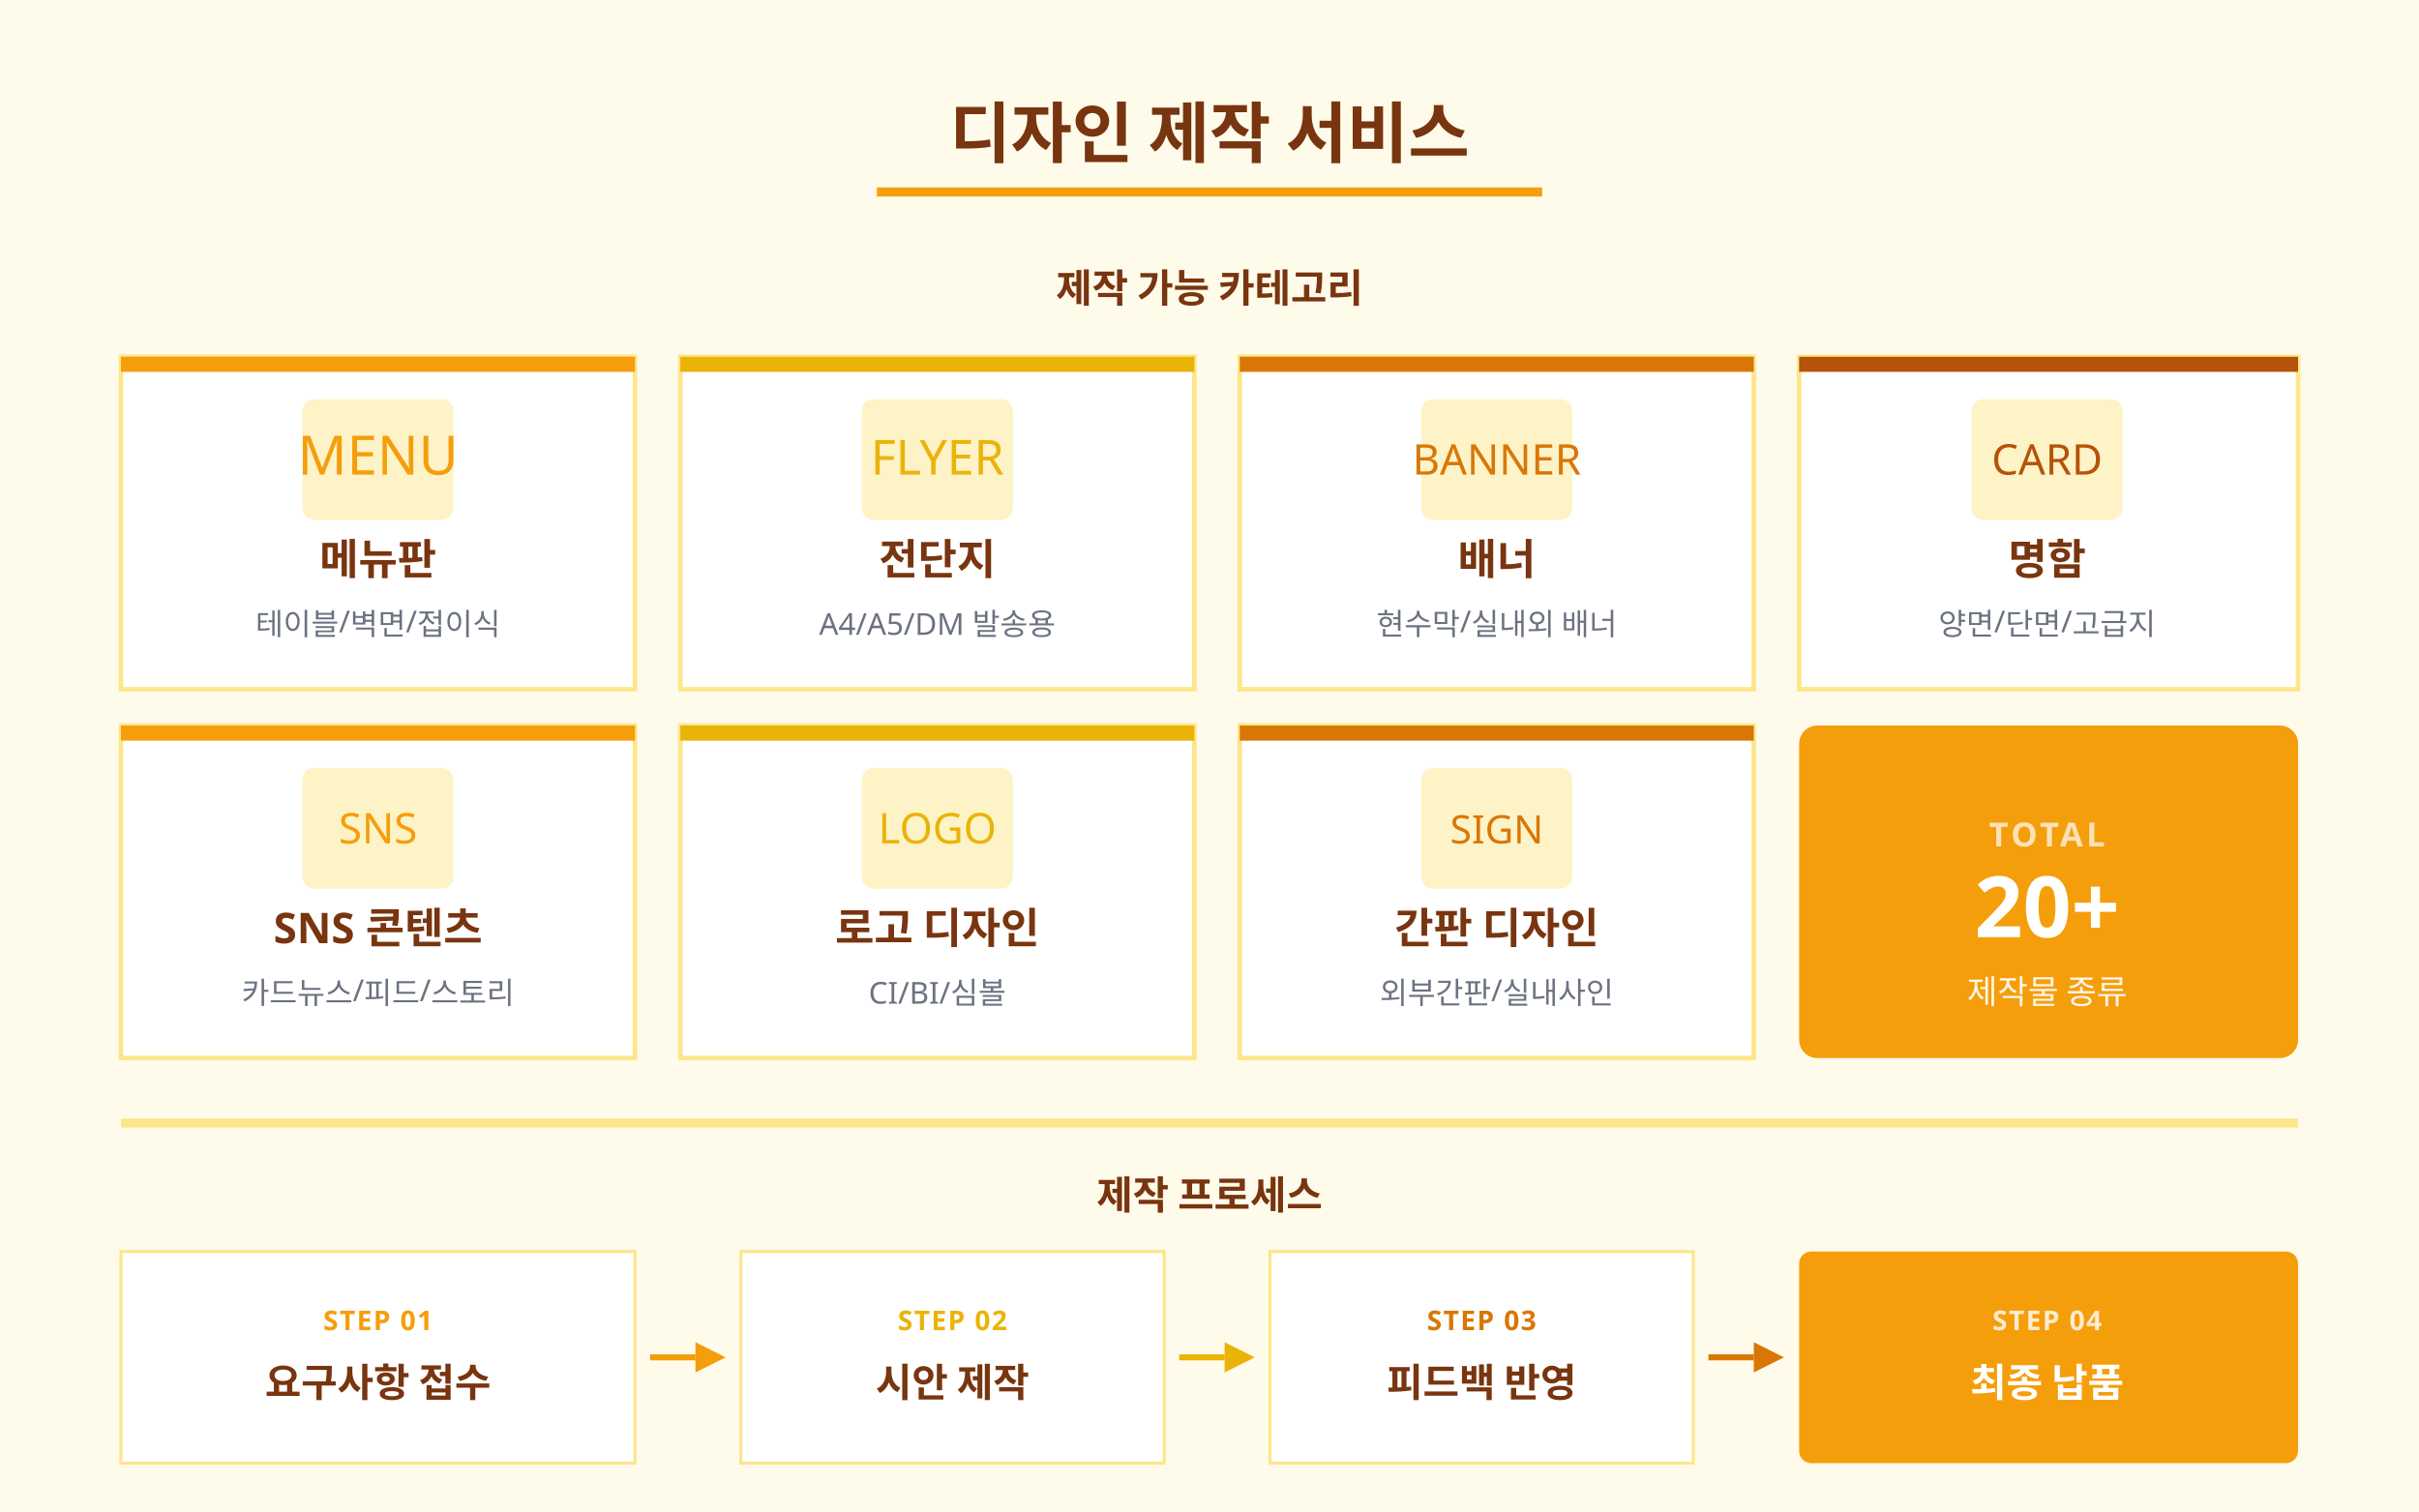
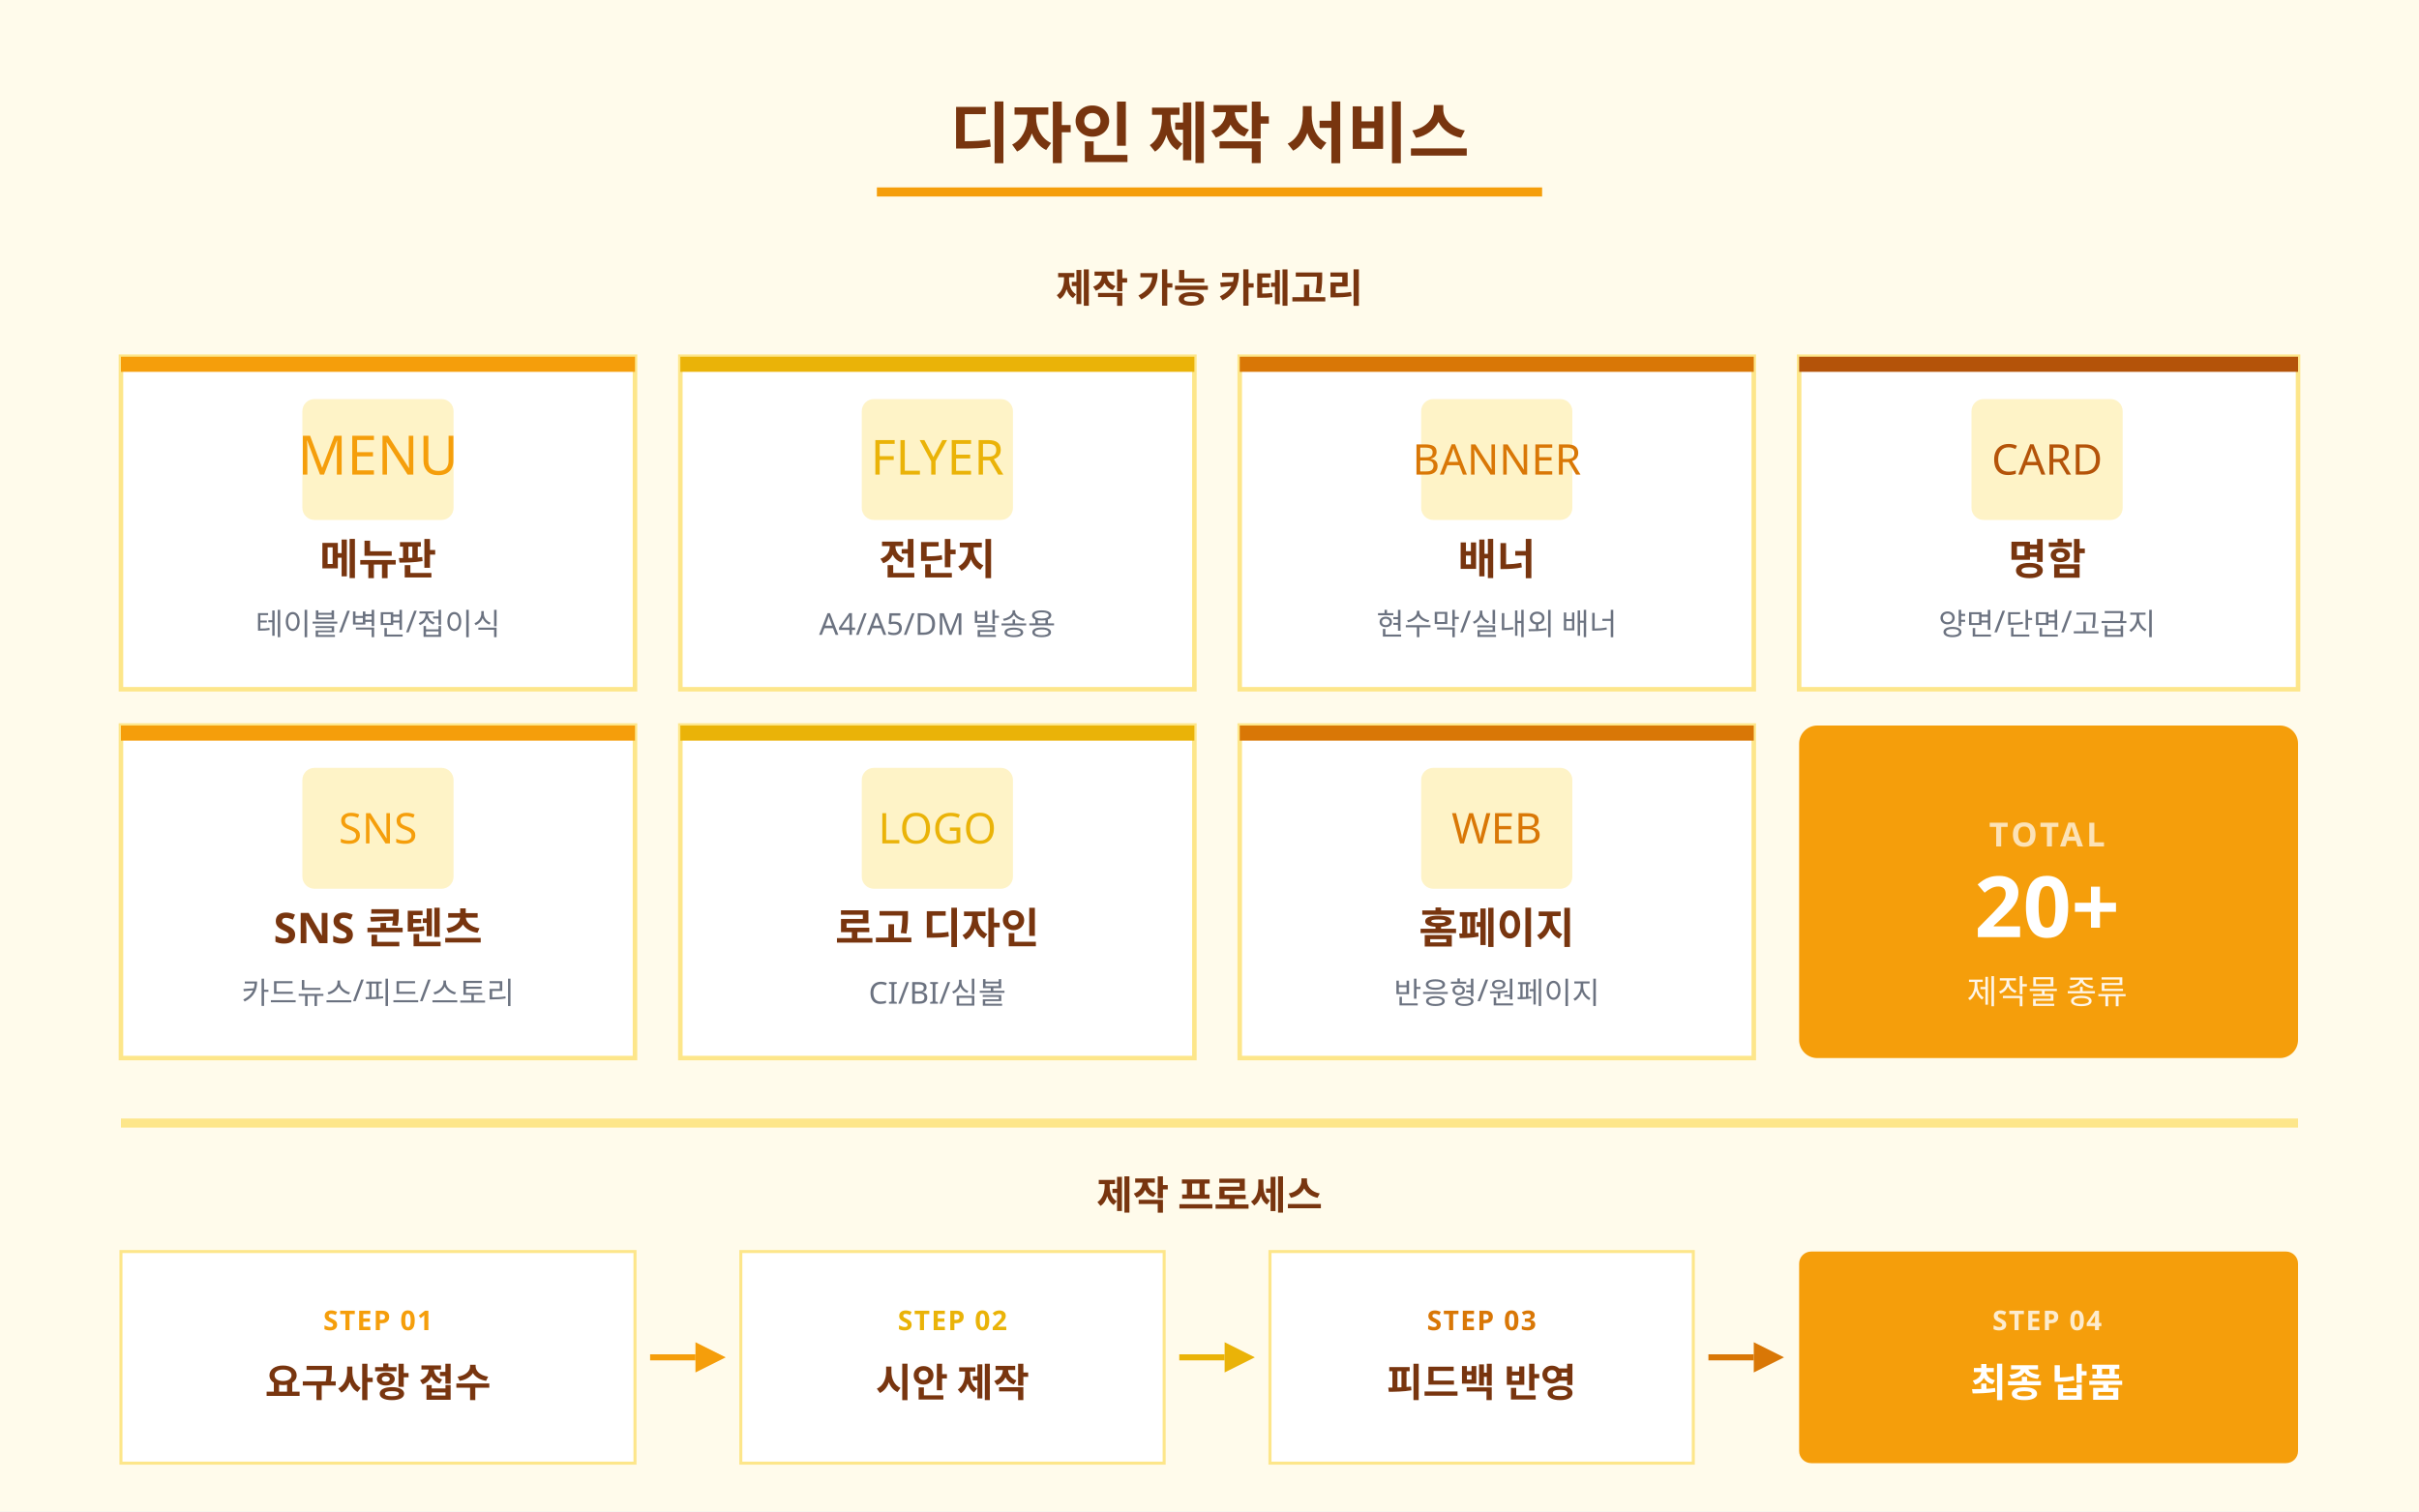
<svg xmlns="http://www.w3.org/2000/svg" viewBox="0 0 800 500" fill="none">
  <rect width="800" height="500" fill="#FFFBEB" />
  <text x="400" y="52" text-anchor="middle" font-family="system-ui, sans-serif" font-size="22" font-weight="800" fill="#78350F">디자인 제작 서비스</text>
  <rect x="290" y="62" width="220" height="3" fill="#F59E0B" />
  <text x="400" y="100" text-anchor="middle" font-family="system-ui, sans-serif" font-size="13" font-weight="700" fill="#78350F">제작 가능 카테고리</text>
  <rect x="40" y="118" width="170" height="110" fill="#fff" stroke="#FDE68A" stroke-width="1.5" />
  <rect x="40" y="118" width="170" height="5" fill="#F59E0B" />
  <rect x="100" y="132" width="50" height="40" fill="#FEF3C7" rx="4" />
  <text x="125" y="157" text-anchor="middle" font-family="system-ui, sans-serif" font-size="18" fill="#F59E0B">MENU</text>
  <text x="125" y="190" text-anchor="middle" font-family="system-ui, sans-serif" font-size="14" font-weight="700" fill="#78350F">메뉴판</text>
  <text x="125" y="210" text-anchor="middle" font-family="system-ui, sans-serif" font-size="10" fill="#6B7280">테이블/벽면/접이식</text>
  <rect x="225" y="118" width="170" height="110" fill="#fff" stroke="#FDE68A" stroke-width="1.5" />
  <rect x="225" y="118" width="170" height="5" fill="#EAB308" />
  <rect x="285" y="132" width="50" height="40" fill="#FEF3C7" rx="4" />
  <text x="310" y="157" text-anchor="middle" font-family="system-ui, sans-serif" font-size="16" fill="#EAB308">FLYER</text>
  <text x="310" y="190" text-anchor="middle" font-family="system-ui, sans-serif" font-size="14" font-weight="700" fill="#78350F">전단지</text>
  <text x="310" y="210" text-anchor="middle" font-family="system-ui, sans-serif" font-size="10" fill="#6B7280">A4/A5/DM 발송용</text>
  <rect x="410" y="118" width="170" height="110" fill="#fff" stroke="#FDE68A" stroke-width="1.5" />
  <rect x="410" y="118" width="170" height="5" fill="#D97706" />
  <rect x="470" y="132" width="50" height="40" fill="#FEF3C7" rx="4" />
  <text x="495" y="157" text-anchor="middle" font-family="system-ui, sans-serif" font-size="14" fill="#D97706">BANNER</text>
  <text x="495" y="190" text-anchor="middle" font-family="system-ui, sans-serif" font-size="14" font-weight="700" fill="#78350F">배너</text>
  <text x="495" y="210" text-anchor="middle" font-family="system-ui, sans-serif" font-size="10" fill="#6B7280">현수막/실내외 배너</text>
  <rect x="595" y="118" width="165" height="110" fill="#fff" stroke="#FDE68A" stroke-width="1.5" />
  <rect x="595" y="118" width="165" height="5" fill="#B45309" />
  <rect x="652" y="132" width="50" height="40" fill="#FEF3C7" rx="4" />
  <text x="677" y="157" text-anchor="middle" font-family="system-ui, sans-serif" font-size="14" fill="#B45309">CARD</text>
  <text x="677" y="190" text-anchor="middle" font-family="system-ui, sans-serif" font-size="14" font-weight="700" fill="#78350F">명함</text>
  <text x="677" y="210" text-anchor="middle" font-family="system-ui, sans-serif" font-size="10" fill="#6B7280">양면/단면/고급지</text>
  <rect x="40" y="240" width="170" height="110" fill="#fff" stroke="#FDE68A" stroke-width="1.5" />
  <rect x="40" y="240" width="170" height="5" fill="#F59E0B" />
  <rect x="100" y="254" width="50" height="40" fill="#FEF3C7" rx="4" />
  <text x="125" y="279" text-anchor="middle" font-family="system-ui, sans-serif" font-size="14" fill="#F59E0B">SNS</text>
  <text x="125" y="312" text-anchor="middle" font-family="system-ui, sans-serif" font-size="14" font-weight="700" fill="#78350F">SNS 콘텐츠</text>
  <text x="125" y="332" text-anchor="middle" font-family="system-ui, sans-serif" font-size="10" fill="#6B7280">카드뉴스/피드/스토리</text>
  <rect x="225" y="240" width="170" height="110" fill="#fff" stroke="#FDE68A" stroke-width="1.5" />
  <rect x="225" y="240" width="170" height="5" fill="#EAB308" />
  <rect x="285" y="254" width="50" height="40" fill="#FEF3C7" rx="4" />
  <text x="310" y="279" text-anchor="middle" font-family="system-ui, sans-serif" font-size="14" fill="#EAB308">LOGO</text>
  <text x="310" y="312" text-anchor="middle" font-family="system-ui, sans-serif" font-size="14" font-weight="700" fill="#78350F">로고 디자인</text>
  <text x="310" y="332" text-anchor="middle" font-family="system-ui, sans-serif" font-size="10" fill="#6B7280">CI/BI/심볼</text>
  <rect x="410" y="240" width="170" height="110" fill="#fff" stroke="#FDE68A" stroke-width="1.5" />
  <rect x="410" y="240" width="170" height="5" fill="#D97706" />
  <rect x="470" y="254" width="50" height="40" fill="#FEF3C7" rx="4" />
-   <text x="495" y="279" text-anchor="middle" font-family="system-ui, sans-serif" font-size="13" fill="#D97706">SIGN</text>
-   <text x="495" y="312" text-anchor="middle" font-family="system-ui, sans-serif" font-size="14" font-weight="700" fill="#78350F">간판 디자인</text>
-   <text x="495" y="332" text-anchor="middle" font-family="system-ui, sans-serif" font-size="10" fill="#6B7280">외부간판/실내사인</text>
+   <text x="495" y="279" text-anchor="middle" font-family="system-ui, sans-serif" font-size="14" fill="#D97706">WEB</text>
+   <text x="495" y="312" text-anchor="middle" font-family="system-ui, sans-serif" font-size="14" font-weight="700" fill="#78350F">홈페이지</text>
+   <text x="495" y="332" text-anchor="middle" font-family="system-ui, sans-serif" font-size="10" fill="#6B7280">반응형/원페이지</text>
  <rect x="595" y="240" width="165" height="110" fill="#F59E0B" rx="6" />
  <text x="677" y="280" text-anchor="middle" font-family="system-ui, sans-serif" font-size="11" font-weight="600" fill="rgba(255,255,255,0.7)" letter-spacing="0.1em">TOTAL</text>
  <text x="677" y="310" text-anchor="middle" font-family="system-ui, sans-serif" font-size="28" font-weight="800" fill="#fff">20+</text>
  <text x="677" y="332" text-anchor="middle" font-family="system-ui, sans-serif" font-size="11" fill="rgba(255,255,255,0.9)">제작물 종류</text>
  <rect x="40" y="370" width="720" height="3" fill="#FDE68A" />
  <text x="400" y="400" text-anchor="middle" font-family="system-ui, sans-serif" font-size="13" font-weight="700" fill="#78350F">제작 프로세스</text>
  <rect x="40" y="414" width="170" height="70" fill="#fff" stroke="#FDE68A" stroke-width="1" />
  <text x="125" y="440" text-anchor="middle" font-family="system-ui, sans-serif" font-size="9" font-weight="700" fill="#F59E0B" letter-spacing="0.05em">STEP 01</text>
  <text x="125" y="462" text-anchor="middle" font-family="system-ui, sans-serif" font-size="13" font-weight="700" fill="#78350F">요구사항 접수</text>
  <path d="M215 449 L230 449" stroke="#F59E0B" stroke-width="2" />
  <polygon points="230,444 240,449 230,454" fill="#F59E0B" />
  <rect x="245" y="414" width="140" height="70" fill="#fff" stroke="#FDE68A" stroke-width="1" />
  <text x="315" y="440" text-anchor="middle" font-family="system-ui, sans-serif" font-size="9" font-weight="700" fill="#EAB308" letter-spacing="0.05em">STEP 02</text>
  <text x="315" y="462" text-anchor="middle" font-family="system-ui, sans-serif" font-size="13" font-weight="700" fill="#78350F">시안 제작</text>
  <path d="M390 449 L405 449" stroke="#EAB308" stroke-width="2" />
  <polygon points="405,444 415,449 405,454" fill="#EAB308" />
  <rect x="420" y="414" width="140" height="70" fill="#fff" stroke="#FDE68A" stroke-width="1" />
  <text x="490" y="440" text-anchor="middle" font-family="system-ui, sans-serif" font-size="9" font-weight="700" fill="#D97706" letter-spacing="0.05em">STEP 03</text>
  <text x="490" y="462" text-anchor="middle" font-family="system-ui, sans-serif" font-size="13" font-weight="700" fill="#78350F">피드백 반영</text>
  <path d="M565 449 L580 449" stroke="#D97706" stroke-width="2" />
  <polygon points="580,444 590,449 580,454" fill="#D97706" />
  <rect x="595" y="414" width="165" height="70" fill="#F59E0B" rx="4" />
  <text x="677" y="440" text-anchor="middle" font-family="system-ui, sans-serif" font-size="9" font-weight="700" fill="rgba(255,255,255,0.8)" letter-spacing="0.05em">STEP 04</text>
  <text x="677" y="462" text-anchor="middle" font-family="system-ui, sans-serif" font-size="13" font-weight="700" fill="#fff">최종 납품</text>
</svg>
